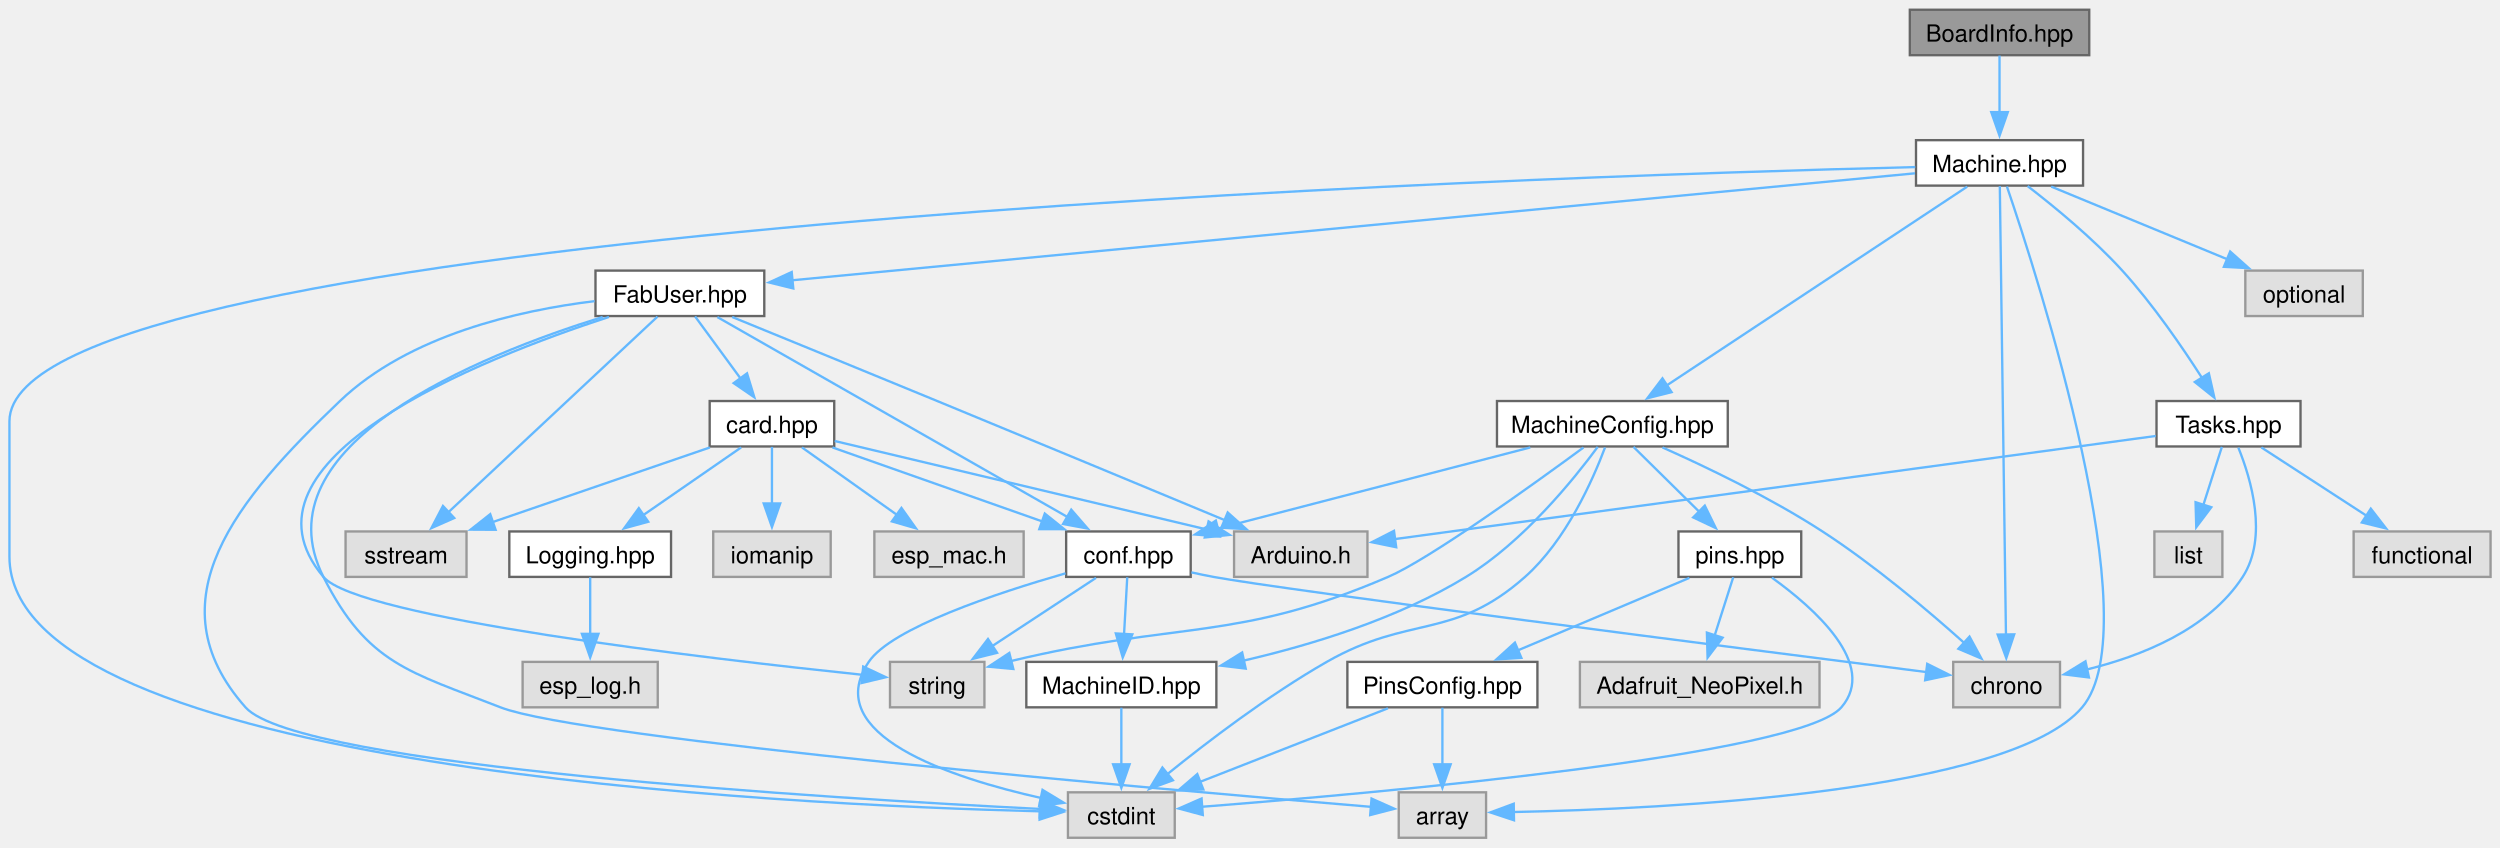
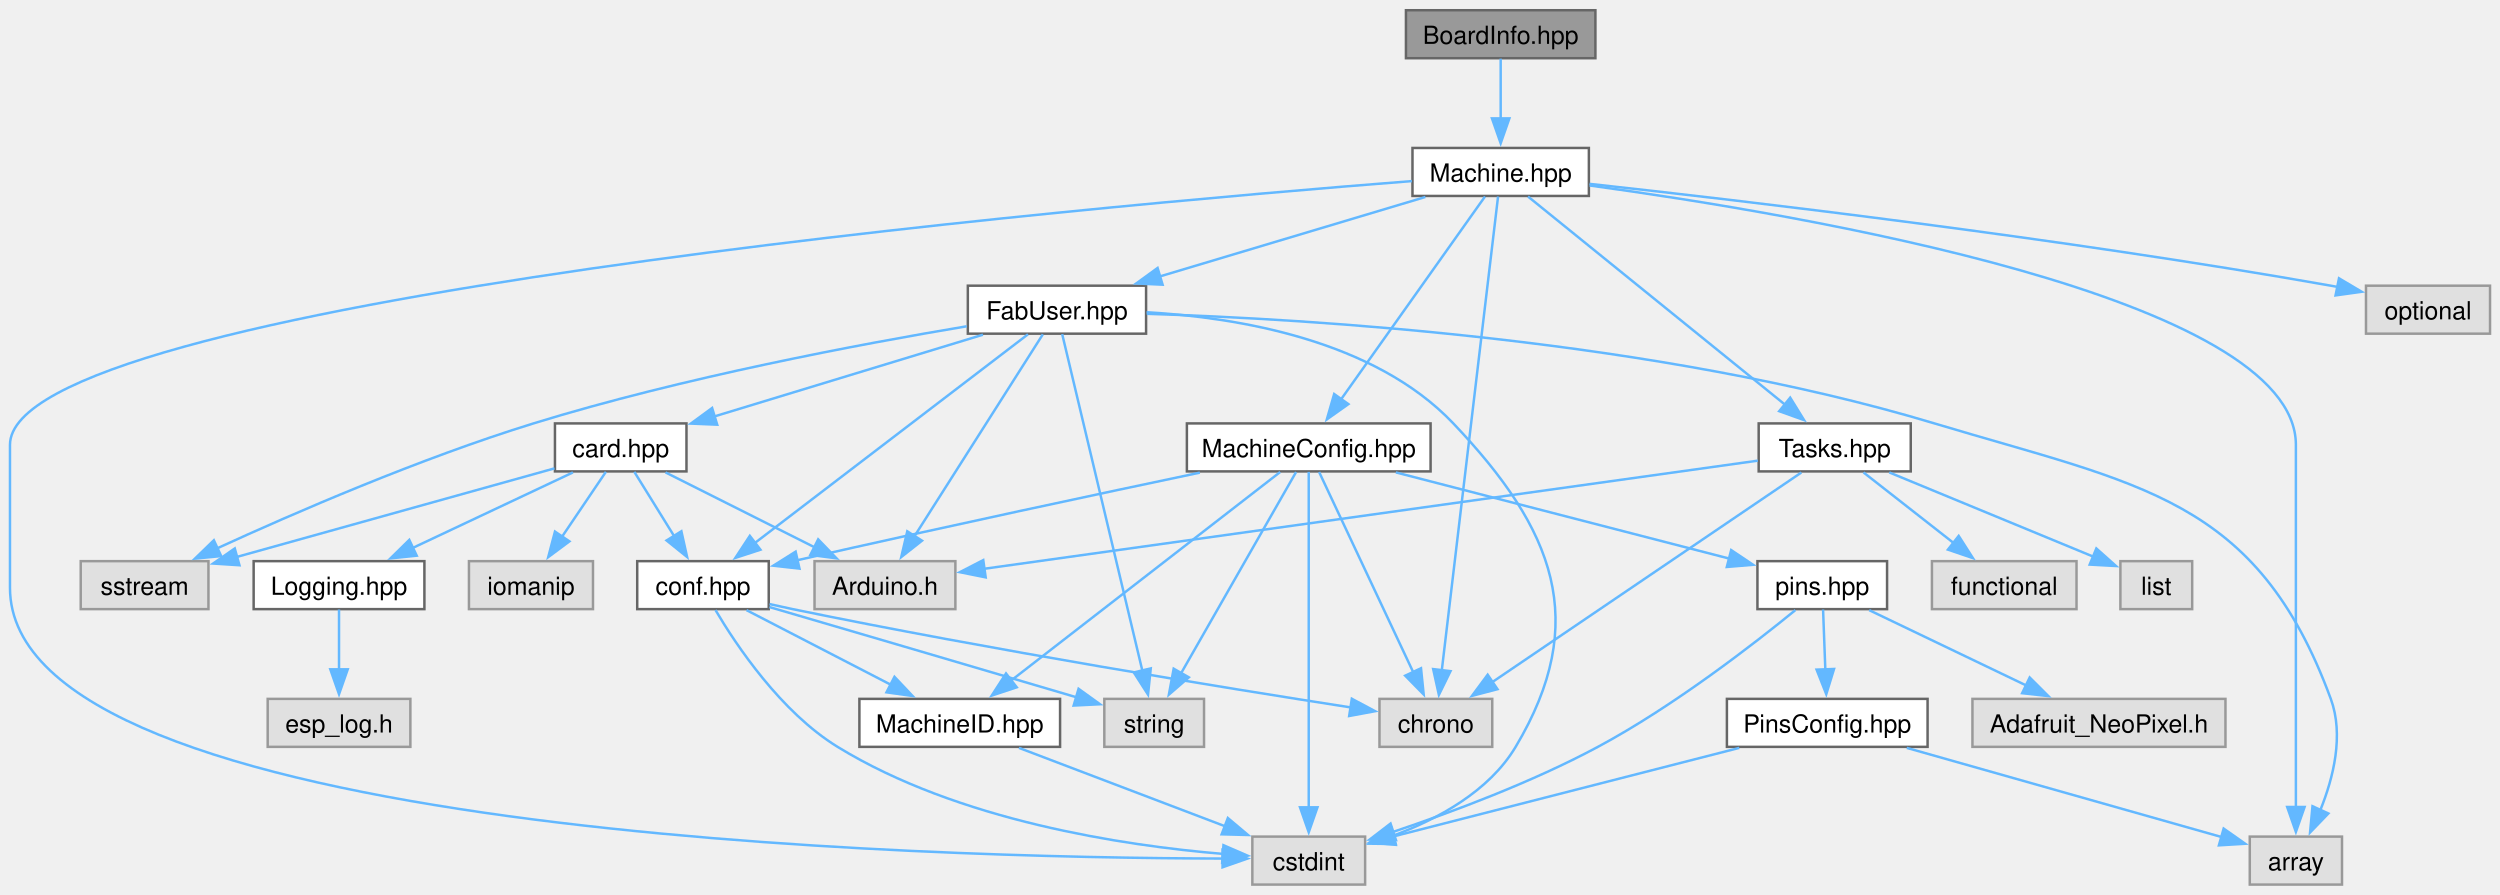
- <svg xmlns="http://www.w3.org/2000/svg" xmlns:xlink="http://www.w3.org/1999/xlink" width="1059pt" height="359pt" viewBox="0.00 0.00 1059.00 358.75">
+ <svg xmlns="http://www.w3.org/2000/svg" xmlns:xlink="http://www.w3.org/1999/xlink" width="1003pt" height="359pt" viewBox="0.00 0.00 1002.88 358.75">
  <g id="graph0" class="graph" transform="scale(1 1) rotate(0) translate(4 354.75)">
    <g id="Node000001" class="node">
      <g id="a_Node000001">
        <a xlink:title=" ">
-           <polygon fill="#999999" stroke="#666666" points="881,-350.75 805,-350.75 805,-331.5 881,-331.5 881,-350.75" />
-           <text text-anchor="middle" x="843" y="-337.25" font-family="Helvetica,sans-Serif" font-size="10.00">BoardInfo.hpp</text>
+           <polygon fill="#999999" stroke="#666666" points="636,-350.75 560,-350.75 560,-331.5 636,-331.5 636,-350.75" />
+           <text text-anchor="middle" x="598" y="-337.25" font-family="Helvetica,sans-Serif" font-size="10.00">BoardInfo.hpp</text>
        </a>
      </g>
    </g>
    <g id="Node000002" class="node">
      <g id="a_Node000002">
        <a xlink:href="_machine_8hpp.xhtml" target="_top" xlink:title=" ">
-           <polygon fill="white" stroke="#666666" points="878.38,-295.5 807.62,-295.5 807.62,-276.25 878.38,-276.25 878.38,-295.5" />
-           <text text-anchor="middle" x="843" y="-282" font-family="Helvetica,sans-Serif" font-size="10.00">Machine.hpp</text>
+           <polygon fill="white" stroke="#666666" points="633.38,-295.5 562.62,-295.5 562.62,-276.25 633.38,-276.25 633.38,-295.5" />
+           <text text-anchor="middle" x="598" y="-282" font-family="Helvetica,sans-Serif" font-size="10.00">Machine.hpp</text>
        </a>
      </g>
    </g>
    <g id="edge1_Node000001_Node000002" class="edge">
      <g id="a_edge1_Node000001_Node000002">
        <a xlink:title=" ">
-           <path fill="none" stroke="#63b8ff" d="M843,-331.33C843,-324.82 843,-315.67 843,-307.37" />
-           <polygon fill="#63b8ff" stroke="#63b8ff" points="846.5,-307.37 843,-297.37 839.5,-307.37 846.5,-307.37" />
+           <path fill="none" stroke="#63b8ff" d="M598,-331.33C598,-324.82 598,-315.67 598,-307.37" />
+           <polygon fill="#63b8ff" stroke="#63b8ff" points="601.5,-307.37 598,-297.37 594.5,-307.37 601.5,-307.37" />
        </a>
      </g>
    </g>
    <g id="Node000003" class="node">
      <g id="a_Node000003">
        <a xlink:href="_fab_user_8hpp.xhtml" target="_top" xlink:title=" ">
-           <polygon fill="white" stroke="#666666" points="319.75,-240.25 248.25,-240.25 248.25,-221 319.75,-221 319.75,-240.25" />
-           <text text-anchor="middle" x="284" y="-226.75" font-family="Helvetica,sans-Serif" font-size="10.00">FabUser.hpp</text>
+           <polygon fill="white" stroke="#666666" points="455.75,-240.25 384.25,-240.25 384.25,-221 455.75,-221 455.75,-240.25" />
+           <text text-anchor="middle" x="420" y="-226.75" font-family="Helvetica,sans-Serif" font-size="10.00">FabUser.hpp</text>
        </a>
      </g>
    </g>
    <g id="edge2_Node000002_Node000003" class="edge">
      <g id="a_edge2_Node000002_Node000003">
        <a xlink:title=" ">
-           <path fill="none" stroke="#63b8ff" d="M807.18,-281.46C710,-272.21 441.3,-246.61 331.59,-236.16" />
-           <polygon fill="#63b8ff" stroke="#63b8ff" points="332.04,-232.69 321.75,-235.22 331.37,-239.65 332.04,-232.69" />
+           <path fill="none" stroke="#63b8ff" d="M567.8,-275.84C538.52,-267.08 493.88,-253.73 461.31,-243.98" />
+           <polygon fill="#63b8ff" stroke="#63b8ff" points="462.38,-240.65 451.79,-241.14 460.37,-247.36 462.38,-240.65" />
        </a>
      </g>
    </g>
    <g id="Node000009" class="node">
      <g id="a_Node000009">
        <a xlink:title=" ">
-           <polygon fill="#e0e0e0" stroke="#999999" points="493.62,-19.25 448.38,-19.25 448.38,0 493.62,0 493.62,-19.25" />
-           <text text-anchor="middle" x="471" y="-5.75" font-family="Helvetica,sans-Serif" font-size="10.00">cstdint</text>
-         </a>
-       </g>
-     </g>
-     <g id="edge41_Node000002_Node000009" class="edge">
-       <g id="a_edge41_Node000002_Node000009">
-         <a xlink:title=" ">
-           <path fill="none" stroke="#63b8ff" d="M807.32,-284.1C646.86,-280.15 0,-259.1 0,-176.38 0,-176.38 0,-176.38 0,-119.12 0,-29.45 328.32,-13.88 436.73,-11.19" />
-           <polygon fill="#63b8ff" stroke="#63b8ff" points="436.53,-14.69 446.45,-10.97 436.37,-7.69 436.53,-14.69" />
+           <polygon fill="#e0e0e0" stroke="#999999" points="543.62,-19.25 498.38,-19.25 498.38,0 543.62,0 543.62,-19.25" />
+           <text text-anchor="middle" x="521" y="-5.75" font-family="Helvetica,sans-Serif" font-size="10.00">cstdint</text>
+         </a>
+       </g>
+     </g>
+     <g id="edge40_Node000002_Node000009" class="edge">
+       <g id="a_edge40_Node000002_Node000009">
+         <a xlink:title=" ">
+           <path fill="none" stroke="#63b8ff" d="M562.38,-282.21C433.64,-272.13 0,-233.88 0,-176.38 0,-176.38 0,-176.38 0,-119.12 0,-19.41 370.43,-10.71 486.59,-10.44" />
+           <polygon fill="#63b8ff" stroke="#63b8ff" points="486.43,-13.94 496.43,-10.44 486.43,-6.94 486.43,-13.94" />
        </a>
      </g>
    </g>
    <g id="Node000011" class="node">
      <g id="a_Node000011">
        <a xlink:title=" ">
-           <polygon fill="#e0e0e0" stroke="#999999" points="868.62,-74.5 823.38,-74.5 823.38,-55.25 868.62,-55.25 868.62,-74.5" />
-           <text text-anchor="middle" x="846" y="-61" font-family="Helvetica,sans-Serif" font-size="10.00">chrono</text>
-         </a>
-       </g>
-     </g>
-     <g id="edge40_Node000002_Node000011" class="edge">
-       <g id="a_edge40_Node000002_Node000011">
-         <a xlink:title=" ">
-           <path fill="none" stroke="#63b8ff" d="M843.12,-276.02C843.56,-243.76 845.09,-132.01 845.72,-85.96" />
-           <polygon fill="#63b8ff" stroke="#63b8ff" points="849.22,-86.16 845.86,-76.11 842.22,-86.07 849.22,-86.16" />
+           <polygon fill="#e0e0e0" stroke="#999999" points="594.62,-74.5 549.38,-74.5 549.38,-55.25 594.62,-55.25 594.62,-74.5" />
+           <text text-anchor="middle" x="572" y="-61" font-family="Helvetica,sans-Serif" font-size="10.00">chrono</text>
+         </a>
+       </g>
+     </g>
+     <g id="edge39_Node000002_Node000011" class="edge">
+       <g id="a_edge39_Node000002_Node000011">
+         <a xlink:title=" ">
+           <path fill="none" stroke="#63b8ff" d="M596.95,-276.02C593.12,-243.76 579.85,-132.01 574.38,-85.96" />
+           <polygon fill="#63b8ff" stroke="#63b8ff" points="577.87,-85.62 573.21,-76.1 570.92,-86.45 577.87,-85.62" />
+         </a>
+       </g>
+     </g>
+     <g id="Node000015" class="node">
+       <g id="a_Node000015">
+         <a xlink:title=" ">
+           <polygon fill="#e0e0e0" stroke="#999999" points="935.5,-19.25 898.5,-19.25 898.5,0 935.5,0 935.5,-19.25" />
+           <text text-anchor="middle" x="917" y="-5.75" font-family="Helvetica,sans-Serif" font-size="10.00">array</text>
+         </a>
+       </g>
+     </g>
+     <g id="edge38_Node000002_Node000015" class="edge">
+       <g id="a_edge38_Node000002_Node000015">
+         <a xlink:title=" ">
+           <path fill="none" stroke="#63b8ff" d="M633.66,-280.44C716.91,-269.1 917,-235.68 917,-176.38 917,-176.38 917,-176.38 917,-119.12 917,-88.41 917,-52.8 917,-30.99" />
+           <polygon fill="#63b8ff" stroke="#63b8ff" points="920.5,-31.14 917,-21.14 913.5,-31.14 920.5,-31.14" />
        </a>
      </g>
    </g>
    <g id="Node000016" class="node">
      <g id="a_Node000016">
-         <a xlink:title=" ">
-           <polygon fill="#e0e0e0" stroke="#999999" points="625.5,-19.25 588.5,-19.25 588.5,0 625.5,0 625.5,-19.25" />
-           <text text-anchor="middle" x="607" y="-5.75" font-family="Helvetica,sans-Serif" font-size="10.00">array</text>
-         </a>
-       </g>
-     </g>
-     <g id="edge39_Node000002_Node000016" class="edge">
-       <g id="a_edge39_Node000002_Node000016">
-         <a xlink:title=" ">
-           <path fill="none" stroke="#63b8ff" d="M846.13,-275.86C859.16,-237.66 907.03,-89.45 878,-55.25 847.35,-19.13 701.02,-12.2 637.05,-10.9" />
-           <polygon fill="#63b8ff" stroke="#63b8ff" points="637.33,-7.41 627.27,-10.74 637.22,-14.41 637.33,-7.41" />
-         </a>
-       </g>
-     </g>
-     <g id="Node000017" class="node">
-       <g id="a_Node000017">
        <a xlink:href="_machine_config_8hpp.xhtml" target="_top" xlink:title=" ">
-           <polygon fill="white" stroke="#666666" points="727.88,-185 630.12,-185 630.12,-165.75 727.88,-165.75 727.88,-185" />
-           <text text-anchor="middle" x="679" y="-171.5" font-family="Helvetica,sans-Serif" font-size="10.00">MachineConfig.hpp</text>
-         </a>
-       </g>
-     </g>
-     <g id="edge22_Node000002_Node000017" class="edge">
-       <g id="a_edge22_Node000002_Node000017">
-         <a xlink:title=" ">
-           <path fill="none" stroke="#63b8ff" d="M829.3,-275.81C801.13,-257.18 736.47,-214.4 701.85,-191.5" />
-           <polygon fill="#63b8ff" stroke="#63b8ff" points="704.08,-188.77 693.81,-186.17 700.22,-194.61 704.08,-188.77" />
-         </a>
-       </g>
-     </g>
-     <g id="Node000021" class="node">
-       <g id="a_Node000021">
+           <polygon fill="white" stroke="#666666" points="569.88,-185 472.12,-185 472.12,-165.75 569.88,-165.75 569.88,-185" />
+           <text text-anchor="middle" x="521" y="-171.5" font-family="Helvetica,sans-Serif" font-size="10.00">MachineConfig.hpp</text>
+         </a>
+       </g>
+     </g>
+     <g id="edge21_Node000002_Node000016" class="edge">
+       <g id="a_edge21_Node000002_Node000016">
+         <a xlink:title=" ">
+           <path fill="none" stroke="#63b8ff" d="M591.7,-276C579.12,-258.27 550.68,-218.19 533.95,-194.63" />
+           <polygon fill="#63b8ff" stroke="#63b8ff" points="536.91,-192.74 528.26,-186.61 531.2,-196.79 536.91,-192.74" />
+         </a>
+       </g>
+     </g>
+     <g id="Node000020" class="node">
+       <g id="a_Node000020">
        <a xlink:href="_tasks_8hpp.xhtml" target="_top" xlink:title=" ">
-           <polygon fill="white" stroke="#666666" points="970.5,-185 909.5,-185 909.5,-165.75 970.5,-165.75 970.5,-185" />
-           <text text-anchor="middle" x="940" y="-171.5" font-family="Helvetica,sans-Serif" font-size="10.00">Tasks.hpp</text>
-         </a>
-       </g>
-     </g>
-     <g id="edge34_Node000002_Node000021" class="edge">
-       <g id="a_edge34_Node000002_Node000021">
-         <a xlink:title=" ">
-           <path fill="none" stroke="#63b8ff" d="M854.89,-276.05C865.94,-267.55 882.52,-253.98 895,-240.25 907.96,-225.99 920.39,-207.89 928.89,-194.6" />
-           <polygon fill="#63b8ff" stroke="#63b8ff" points="931.67,-196.76 934,-186.43 925.73,-193.05 931.67,-196.76" />
-         </a>
-       </g>
-     </g>
-     <g id="Node000024" class="node">
-       <g id="a_Node000024">
-         <a xlink:title=" ">
-           <polygon fill="#e0e0e0" stroke="#999999" points="996.88,-240.25 947.12,-240.25 947.12,-221 996.88,-221 996.88,-240.25" />
-           <text text-anchor="middle" x="972" y="-226.75" font-family="Helvetica,sans-Serif" font-size="10.00">optional</text>
-         </a>
-       </g>
-     </g>
-     <g id="edge42_Node000002_Node000024" class="edge">
-       <g id="a_edge42_Node000002_Node000024">
-         <a xlink:title=" ">
-           <path fill="none" stroke="#63b8ff" d="M864.88,-275.84C885.36,-267.39 916.21,-254.65 939.56,-245.02" />
-           <polygon fill="#63b8ff" stroke="#63b8ff" points="940.7,-248.33 948.61,-241.28 938.03,-241.86 940.7,-248.33" />
+           <polygon fill="white" stroke="#666666" points="762.5,-185 701.5,-185 701.5,-165.75 762.5,-165.75 762.5,-185" />
+           <text text-anchor="middle" x="732" y="-171.5" font-family="Helvetica,sans-Serif" font-size="10.00">Tasks.hpp</text>
+         </a>
+       </g>
+     </g>
+     <g id="edge33_Node000002_Node000020" class="edge">
+       <g id="a_edge33_Node000002_Node000020">
+         <a xlink:title=" ">
+           <path fill="none" stroke="#63b8ff" d="M608.97,-276C631.54,-257.72 683.49,-215.65 712.14,-192.46" />
+           <polygon fill="#63b8ff" stroke="#63b8ff" points="714.14,-195.34 719.71,-186.33 709.73,-189.9 714.14,-195.34" />
+         </a>
+       </g>
+     </g>
+     <g id="Node000023" class="node">
+       <g id="a_Node000023">
+         <a xlink:title=" ">
+           <polygon fill="#e0e0e0" stroke="#999999" points="994.88,-240.25 945.12,-240.25 945.12,-221 994.88,-221 994.88,-240.25" />
+           <text text-anchor="middle" x="970" y="-226.75" font-family="Helvetica,sans-Serif" font-size="10.00">optional</text>
+         </a>
+       </g>
+     </g>
+     <g id="edge41_Node000002_Node000023" class="edge">
+       <g id="a_edge41_Node000002_Node000023">
+         <a xlink:title=" ">
+           <path fill="none" stroke="#63b8ff" d="M633.64,-281.1C694.73,-274.4 823.31,-259.34 931,-240.25 931.99,-240.08 932.98,-239.89 933.99,-239.7" />
+           <polygon fill="#63b8ff" stroke="#63b8ff" points="934.29,-243.21 943.4,-237.81 932.91,-236.35 934.29,-243.21" />
        </a>
      </g>
    </g>
    <g id="Node000004" class="node">
      <g id="a_Node000004">
        <a xlink:title=" ">
-           <polygon fill="#e0e0e0" stroke="#999999" points="575.25,-129.75 518.75,-129.75 518.75,-110.5 575.25,-110.5 575.25,-129.75" />
-           <text text-anchor="middle" x="547" y="-116.25" font-family="Helvetica,sans-Serif" font-size="10.00">Arduino.h</text>
+           <polygon fill="#e0e0e0" stroke="#999999" points="379.25,-129.75 322.75,-129.75 322.75,-110.5 379.25,-110.5 379.25,-129.75" />
+           <text text-anchor="middle" x="351" y="-116.25" font-family="Helvetica,sans-Serif" font-size="10.00">Arduino.h</text>
        </a>
      </g>
    </g>
    <g id="edge3_Node000003_Node000004" class="edge">
      <g id="a_edge3_Node000003_Node000004">
        <a xlink:title=" ">
-           <path fill="none" stroke="#63b8ff" d="M306.14,-220.6C328.17,-211.6 362.94,-197.39 393,-185 435.25,-167.59 483.96,-147.36 515.1,-134.41" />
-           <polygon fill="#63b8ff" stroke="#63b8ff" points="516.05,-137.8 523.94,-130.73 513.36,-131.34 516.05,-137.8" />
+           <path fill="none" stroke="#63b8ff" d="M414.35,-220.75C403.13,-203.1 377.82,-163.3 362.81,-139.7" />
+           <polygon fill="#63b8ff" stroke="#63b8ff" points="365.86,-137.96 357.54,-131.4 359.95,-141.72 365.86,-137.96" />
        </a>
      </g>
    </g>
    <g id="Node000005" class="node">
      <g id="a_Node000005">
        <a xlink:href="card_8hpp.xhtml" target="_top" xlink:title=" ">
-           <polygon fill="white" stroke="#666666" points="349.38,-185 296.62,-185 296.62,-165.75 349.38,-165.75 349.38,-185" />
-           <text text-anchor="middle" x="323" y="-171.5" font-family="Helvetica,sans-Serif" font-size="10.00">card.hpp</text>
+           <polygon fill="white" stroke="#666666" points="271.38,-185 218.62,-185 218.62,-165.75 271.38,-165.75 271.38,-185" />
+           <text text-anchor="middle" x="245" y="-171.5" font-family="Helvetica,sans-Serif" font-size="10.00">card.hpp</text>
        </a>
      </g>
    </g>
    <g id="edge4_Node000003_Node000005" class="edge">
      <g id="a_edge4_Node000003_Node000005">
        <a xlink:title=" ">
-           <path fill="none" stroke="#63b8ff" d="M290.44,-220.83C295.66,-213.71 303.19,-203.43 309.69,-194.55" />
-           <polygon fill="#63b8ff" stroke="#63b8ff" points="312.44,-196.72 315.53,-186.58 306.79,-192.58 312.44,-196.72" />
+           <path fill="none" stroke="#63b8ff" d="M390.31,-220.59C360.57,-211.54 314.69,-197.58 282.46,-187.77" />
+           <polygon fill="#63b8ff" stroke="#63b8ff" points="283.71,-184.49 273.12,-184.93 281.67,-191.19 283.71,-184.49" />
        </a>
      </g>
    </g>
    <g id="Node000006" class="node">
      <g id="a_Node000006">
        <a xlink:title=" ">
-           <polygon fill="#e0e0e0" stroke="#999999" points="193.62,-129.75 142.38,-129.75 142.38,-110.5 193.62,-110.5 193.62,-129.75" />
-           <text text-anchor="middle" x="168" y="-116.25" font-family="Helvetica,sans-Serif" font-size="10.00">sstream</text>
-         </a>
-       </g>
-     </g>
-     <g id="edge20_Node000003_Node000006" class="edge">
-       <g id="a_edge20_Node000003_Node000006">
-         <a xlink:title=" ">
-           <path fill="none" stroke="#63b8ff" d="M274.51,-220.75C255.13,-202.63 210.77,-161.13 185.85,-137.82" />
-           <polygon fill="#63b8ff" stroke="#63b8ff" points="188.42,-135.44 178.73,-131.16 183.64,-140.55 188.42,-135.44" />
+           <polygon fill="#e0e0e0" stroke="#999999" points="79.62,-129.75 28.38,-129.75 28.38,-110.5 79.62,-110.5 79.62,-129.75" />
+           <text text-anchor="middle" x="54" y="-116.25" font-family="Helvetica,sans-Serif" font-size="10.00">sstream</text>
+         </a>
+       </g>
+     </g>
+     <g id="edge19_Node000003_Node000006" class="edge">
+       <g id="a_edge19_Node000003_Node000006">
+         <a xlink:title=" ">
+           <path fill="none" stroke="#63b8ff" d="M383.83,-223.97C341.58,-216.9 269.84,-203.45 210,-185 164.47,-170.96 113.76,-148.95 82.87,-134.78" />
+           <polygon fill="#63b8ff" stroke="#63b8ff" points="84.73,-131.78 74.18,-130.75 81.79,-138.13 84.73,-131.78" />
        </a>
      </g>
    </g>
    <g id="Node000008" class="node">
      <g id="a_Node000008">
        <a xlink:href="conf_8hpp.xhtml" target="_top" xlink:title=" ">
-           <polygon fill="white" stroke="#666666" points="500.38,-129.75 447.62,-129.75 447.62,-110.5 500.38,-110.5 500.38,-129.75" />
-           <text text-anchor="middle" x="474" y="-116.25" font-family="Helvetica,sans-Serif" font-size="10.00">conf.hpp</text>
-         </a>
-       </g>
-     </g>
-     <g id="edge17_Node000003_Node000008" class="edge">
-       <g id="a_edge17_Node000003_Node000008">
-         <a xlink:title=" ">
-           <path fill="none" stroke="#63b8ff" d="M299.87,-220.56C332.7,-201.81 408.33,-158.62 448.25,-135.83" />
-           <polygon fill="#63b8ff" stroke="#63b8ff" points="449.78,-138.99 456.72,-130.99 446.31,-132.91 449.78,-138.99" />
-         </a>
-       </g>
-     </g>
-     <g id="edge19_Node000003_Node000009" class="edge">
-       <g id="a_edge19_Node000003_Node000009">
-         <a xlink:title=" ">
-           <path fill="none" stroke="#63b8ff" d="M247.84,-227.31C215.65,-223.39 169.25,-212.92 140,-185 96.34,-143.34 59.96,-100.4 100,-55.25 122.18,-30.25 349.02,-16.58 436.68,-12.2" />
-           <polygon fill="#63b8ff" stroke="#63b8ff" points="436.76,-15.7 446.58,-11.72 436.42,-8.71 436.76,-15.7" />
+           <polygon fill="white" stroke="#666666" points="304.38,-129.75 251.62,-129.75 251.62,-110.5 304.38,-110.5 304.38,-129.75" />
+           <text text-anchor="middle" x="278" y="-116.25" font-family="Helvetica,sans-Serif" font-size="10.00">conf.hpp</text>
+         </a>
+       </g>
+     </g>
+     <g id="edge16_Node000003_Node000008" class="edge">
+       <g id="a_edge16_Node000003_Node000008">
+         <a xlink:title=" ">
+           <path fill="none" stroke="#63b8ff" d="M408.38,-220.75C384.35,-202.39 328.93,-160.04 298.65,-136.91" />
+           <polygon fill="#63b8ff" stroke="#63b8ff" points="301.05,-134.34 290.98,-131.05 296.8,-139.9 301.05,-134.34" />
+         </a>
+       </g>
+     </g>
+     <g id="edge18_Node000003_Node000009" class="edge">
+       <g id="a_edge18_Node000003_Node000009">
+         <a xlink:title=" ">
+           <path fill="none" stroke="#63b8ff" d="M455.96,-229.59C492.17,-227.54 547.11,-218.57 579,-185 619.45,-142.43 634.13,-105.66 604,-55.25 593.3,-37.34 572.66,-26.2 554.64,-19.53" />
+           <polygon fill="#63b8ff" stroke="#63b8ff" points="555.9,-16.26 545.31,-16.41 553.68,-22.9 555.9,-16.26" />
        </a>
      </g>
    </g>
    <g id="Node000010" class="node">
      <g id="a_Node000010">
        <a xlink:title=" ">
-           <polygon fill="#e0e0e0" stroke="#999999" points="413,-74.5 373,-74.5 373,-55.25 413,-55.25 413,-74.5" />
-           <text text-anchor="middle" x="393" y="-61" font-family="Helvetica,sans-Serif" font-size="10.00">string</text>
-         </a>
-       </g>
-     </g>
-     <g id="edge21_Node000003_Node000010" class="edge">
-       <g id="a_edge21_Node000003_Node000010">
-         <a xlink:title=" ">
-           <path fill="none" stroke="#63b8ff" d="M253.95,-220.62C198.94,-202.68 91.36,-159.9 133,-110.5 147.62,-93.15 295.4,-75.92 361.43,-69.02" />
-           <polygon fill="#63b8ff" stroke="#63b8ff" points="361.66,-72.52 371.25,-68.01 360.94,-65.55 361.66,-72.52" />
-         </a>
-       </g>
-     </g>
-     <g id="edge18_Node000003_Node000016" class="edge">
-       <g id="a_edge18_Node000003_Node000016">
-         <a xlink:title=" ">
-           <path fill="none" stroke="#63b8ff" d="M251.29,-220.6C198.89,-204.31 104.76,-166.38 133,-110.5 151.67,-73.55 169.45,-70.34 208,-55.25 242.14,-41.89 489.63,-20.35 576.76,-13.1" />
-           <polygon fill="#63b8ff" stroke="#63b8ff" points="576.99,-16.59 586.67,-12.28 576.41,-9.61 576.99,-16.59" />
+           <polygon fill="#e0e0e0" stroke="#999999" points="479,-74.5 439,-74.5 439,-55.25 479,-55.25 479,-74.5" />
+           <text text-anchor="middle" x="459" y="-61" font-family="Helvetica,sans-Serif" font-size="10.00">string</text>
+         </a>
+       </g>
+     </g>
+     <g id="edge20_Node000003_Node000010" class="edge">
+       <g id="a_edge20_Node000003_Node000010">
+         <a xlink:title=" ">
+           <path fill="none" stroke="#63b8ff" d="M422.1,-220.82C428.15,-195.39 445.79,-121.35 454.3,-85.62" />
+           <polygon fill="#63b8ff" stroke="#63b8ff" points="457.63,-86.73 456.54,-76.19 450.82,-85.11 457.63,-86.73" />
+         </a>
+       </g>
+     </g>
+     <g id="edge17_Node000003_Node000015" class="edge">
+       <g id="a_edge17_Node000003_Node000015">
+         <a xlink:title=" ">
+           <path fill="none" stroke="#63b8ff" d="M456.03,-228.97C520.68,-226.94 660.07,-218.67 772,-185 854.41,-160.21 901.29,-155.27 931,-74.5 936.34,-59.98 932.03,-42.82 926.83,-29.94" />
+           <polygon fill="#63b8ff" stroke="#63b8ff" points="930.03,-28.53 922.68,-20.89 923.66,-31.44 930.03,-28.53" />
        </a>
      </g>
    </g>
    <g id="edge7_Node000005_Node000004" class="edge">
      <g id="a_edge7_Node000005_Node000004">
        <a xlink:title=" ">
-           <path fill="none" stroke="#63b8ff" d="M349.58,-168.06C388.68,-158.76 461.98,-141.34 507.43,-130.53" />
-           <polygon fill="#63b8ff" stroke="#63b8ff" points="507.95,-134.01 516.87,-128.29 506.33,-127.2 507.95,-134.01" />
+           <path fill="none" stroke="#63b8ff" d="M262.98,-165.34C279.35,-157.12 303.79,-144.84 322.76,-135.31" />
+           <polygon fill="#63b8ff" stroke="#63b8ff" points="324.21,-138.5 331.58,-130.88 321.07,-132.24 324.21,-138.5" />
        </a>
      </g>
    </g>
    <g id="edge5_Node000005_Node000006" class="edge">
      <g id="a_edge5_Node000005_Node000006">
        <a xlink:title=" ">
-           <path fill="none" stroke="#63b8ff" d="M296.71,-165.34C271.39,-156.64 232.88,-143.42 204.58,-133.69" />
-           <polygon fill="#63b8ff" stroke="#63b8ff" points="205.93,-130.46 195.34,-130.52 203.66,-137.08 205.93,-130.46" />
+           <path fill="none" stroke="#63b8ff" d="M218.44,-166.97C185.28,-157.73 128.37,-141.86 90.96,-131.43" />
+           <polygon fill="#63b8ff" stroke="#63b8ff" points="92.06,-128.1 81.48,-128.79 90.18,-134.84 92.06,-128.1" />
        </a>
      </g>
    </g>
    <g id="Node000007" class="node">
      <g id="a_Node000007">
        <a xlink:title=" ">
-           <polygon fill="#e0e0e0" stroke="#999999" points="347.88,-129.75 298.12,-129.75 298.12,-110.5 347.88,-110.5 347.88,-129.75" />
-           <text text-anchor="middle" x="323" y="-116.25" font-family="Helvetica,sans-Serif" font-size="10.00">iomanip</text>
+           <polygon fill="#e0e0e0" stroke="#999999" points="233.88,-129.75 184.12,-129.75 184.12,-110.5 233.88,-110.5 233.88,-129.75" />
+           <text text-anchor="middle" x="209" y="-116.25" font-family="Helvetica,sans-Serif" font-size="10.00">iomanip</text>
        </a>
      </g>
    </g>
    <g id="edge6_Node000005_Node000007" class="edge">
      <g id="a_edge6_Node000005_Node000007">
        <a xlink:title=" ">
-           <path fill="none" stroke="#63b8ff" d="M323,-165.58C323,-159.07 323,-149.92 323,-141.62" />
-           <polygon fill="#63b8ff" stroke="#63b8ff" points="326.5,-141.62 323,-131.62 319.5,-141.62 326.5,-141.62" />
+           <path fill="none" stroke="#63b8ff" d="M239.06,-165.58C234.29,-158.53 227.44,-148.4 221.48,-139.58" />
+           <polygon fill="#63b8ff" stroke="#63b8ff" points="224.42,-137.69 215.92,-131.36 218.62,-141.61 224.42,-137.69" />
        </a>
      </g>
    </g>
    <g id="edge8_Node000005_Node000008" class="edge">
      <g id="a_edge8_Node000005_Node000008">
        <a xlink:title=" ">
-           <path fill="none" stroke="#63b8ff" d="M348.62,-165.34C373.02,-156.74 410.01,-143.69 437.5,-134" />
-           <polygon fill="#63b8ff" stroke="#63b8ff" points="438.57,-137.33 446.83,-130.71 436.24,-130.73 438.57,-137.33" />
+           <path fill="none" stroke="#63b8ff" d="M250.45,-165.58C254.77,-158.61 260.96,-148.62 266.38,-139.87" />
+           <polygon fill="#63b8ff" stroke="#63b8ff" points="269.34,-141.74 271.64,-131.4 263.39,-138.05 269.34,-141.74" />
        </a>
      </g>
    </g>
    <g id="Node000013" class="node">
      <g id="a_Node000013">
        <a xlink:href="_logging_8hpp.xhtml" target="_top" xlink:title=" ">
-           <polygon fill="white" stroke="#666666" points="280.25,-129.75 211.75,-129.75 211.75,-110.5 280.25,-110.5 280.25,-129.75" />
-           <text text-anchor="middle" x="246" y="-116.25" font-family="Helvetica,sans-Serif" font-size="10.00">Logging.hpp</text>
+           <polygon fill="white" stroke="#666666" points="166.25,-129.75 97.75,-129.75 97.75,-110.5 166.25,-110.5 166.25,-129.75" />
+           <text text-anchor="middle" x="132" y="-116.25" font-family="Helvetica,sans-Serif" font-size="10.00">Logging.hpp</text>
        </a>
      </g>
    </g>
    <g id="edge14_Node000005_Node000013" class="edge">
      <g id="a_edge14_Node000005_Node000013">
        <a xlink:title=" ">
-           <path fill="none" stroke="#63b8ff" d="M309.94,-165.34C298.54,-157.46 281.77,-145.86 268.26,-136.52" />
-           <polygon fill="#63b8ff" stroke="#63b8ff" points="270.59,-133.87 260.37,-131.06 266.6,-139.63 270.59,-133.87" />
-         </a>
-       </g>
-     </g>
-     <g id="Node000015" class="node">
-       <g id="a_Node000015">
-         <a xlink:title=" ">
-           <polygon fill="#e0e0e0" stroke="#999999" points="429.62,-129.75 366.38,-129.75 366.38,-110.5 429.62,-110.5 429.62,-129.75" />
-           <text text-anchor="middle" x="398" y="-116.25" font-family="Helvetica,sans-Serif" font-size="10.00">esp_mac.h</text>
-         </a>
-       </g>
-     </g>
-     <g id="edge16_Node000005_Node000015" class="edge">
-       <g id="a_edge16_Node000005_Node000015">
-         <a xlink:title=" ">
-           <path fill="none" stroke="#63b8ff" d="M335.72,-165.34C346.71,-157.54 362.84,-146.09 375.93,-136.79" />
-           <polygon fill="#63b8ff" stroke="#63b8ff" points="377.85,-139.72 383.98,-131.08 373.8,-134.01 377.85,-139.72" />
+           <path fill="none" stroke="#63b8ff" d="M225.83,-165.34C208.22,-157.04 181.84,-144.61 161.54,-135.04" />
+           <polygon fill="#63b8ff" stroke="#63b8ff" points="163.17,-131.94 152.63,-130.85 160.19,-138.28 163.17,-131.94" />
        </a>
      </g>
    </g>
    <g id="edge9_Node000008_Node000009" class="edge">
      <g id="a_edge9_Node000008_Node000009">
        <a xlink:title=" ">
-           <path fill="none" stroke="#63b8ff" d="M447.37,-112.02C418.02,-103.59 373.67,-88.86 364,-74.5 343.21,-43.63 398.67,-25.41 437.3,-16.77" />
-           <polygon fill="#63b8ff" stroke="#63b8ff" points="437.61,-20.28 446.67,-14.8 436.17,-13.43 437.61,-20.28" />
+           <path fill="none" stroke="#63b8ff" d="M283.01,-110.13C291.29,-96.11 309.23,-69.23 332,-55.25 380.31,-25.6 446.67,-15.65 486.55,-12.31" />
+           <polygon fill="#63b8ff" stroke="#63b8ff" points="486.79,-15.8 496.51,-11.58 486.28,-8.82 486.79,-15.8" />
        </a>
      </g>
    </g>
    <g id="edge10_Node000008_Node000010" class="edge">
      <g id="a_edge10_Node000008_Node000010">
        <a xlink:title=" ">
-           <path fill="none" stroke="#63b8ff" d="M460.26,-110.09C448.27,-102.21 430.63,-90.61 416.42,-81.27" />
-           <polygon fill="#63b8ff" stroke="#63b8ff" points="418.35,-78.35 408.07,-75.78 414.51,-84.2 418.35,-78.35" />
+           <path fill="none" stroke="#63b8ff" d="M304.64,-111.33C332.92,-103.06 379.2,-89.5 427.95,-75.1" />
+           <polygon fill="#63b8ff" stroke="#63b8ff" points="428.67,-78.54 437.27,-72.34 426.69,-71.82 428.67,-78.54" />
        </a>
      </g>
    </g>
    <g id="edge11_Node000008_Node000011" class="edge">
      <g id="a_edge11_Node000008_Node000011">
        <a xlink:title=" ">
-           <path fill="none" stroke="#63b8ff" d="M500.67,-112.41C503.81,-111.72 506.97,-111.06 510,-110.5 539.3,-105.06 732.67,-80.28 812.06,-70.18" />
-           <polygon fill="#63b8ff" stroke="#63b8ff" points="812.37,-73.67 821.85,-68.94 811.49,-66.72 812.37,-73.67" />
+           <path fill="none" stroke="#63b8ff" d="M304.69,-112.53C307.82,-111.81 310.98,-111.12 314,-110.5 393.79,-94.06 488.31,-78.77 537.83,-71.07" />
+           <polygon fill="#63b8ff" stroke="#63b8ff" points="538.28,-74.54 547.63,-69.56 537.22,-67.63 538.28,-74.54" />
        </a>
      </g>
    </g>
    <g id="Node000012" class="node">
      <g id="a_Node000012">
        <a xlink:href="_machine_i_d_8hpp.xhtml" target="_top" xlink:title=" ">
-           <polygon fill="white" stroke="#666666" points="511.25,-74.5 430.75,-74.5 430.75,-55.25 511.25,-55.25 511.25,-74.5" />
-           <text text-anchor="middle" x="471" y="-61" font-family="Helvetica,sans-Serif" font-size="10.00">MachineID.hpp</text>
+           <polygon fill="white" stroke="#666666" points="421.25,-74.5 340.75,-74.5 340.75,-55.25 421.25,-55.25 421.25,-74.5" />
+           <text text-anchor="middle" x="381" y="-61" font-family="Helvetica,sans-Serif" font-size="10.00">MachineID.hpp</text>
        </a>
      </g>
    </g>
    <g id="edge12_Node000008_Node000012" class="edge">
      <g id="a_edge12_Node000008_Node000012">
        <a xlink:title=" ">
-           <path fill="none" stroke="#63b8ff" d="M473.5,-110.33C473.13,-103.74 472.61,-94.46 472.14,-86.07" />
-           <polygon fill="#63b8ff" stroke="#63b8ff" points="475.65,-86.16 471.59,-76.37 468.66,-86.55 475.65,-86.16" />
+           <path fill="none" stroke="#63b8ff" d="M295.47,-110.09C311.31,-101.91 334.91,-89.71 353.31,-80.19" />
+           <polygon fill="#63b8ff" stroke="#63b8ff" points="354.82,-83.35 362.1,-75.65 351.61,-77.13 354.82,-83.35" />
        </a>
      </g>
    </g>
    <g id="edge13_Node000012_Node000009" class="edge">
      <g id="a_edge13_Node000012_Node000009">
        <a xlink:title=" ">
-           <path fill="none" stroke="#63b8ff" d="M471,-55.08C471,-48.57 471,-39.42 471,-31.12" />
-           <polygon fill="#63b8ff" stroke="#63b8ff" points="474.5,-31.12 471,-21.12 467.5,-31.12 474.5,-31.12" />
+           <path fill="none" stroke="#63b8ff" d="M404.75,-54.84C427.45,-46.21 461.89,-33.11 487.4,-23.41" />
+           <polygon fill="#63b8ff" stroke="#63b8ff" points="488.55,-26.71 496.65,-19.89 486.06,-20.17 488.55,-26.71" />
        </a>
      </g>
    </g>
    <g id="Node000014" class="node">
      <g id="a_Node000014">
        <a xlink:title=" ">
-           <polygon fill="#e0e0e0" stroke="#999999" points="274.62,-74.5 217.38,-74.5 217.38,-55.25 274.62,-55.25 274.62,-74.5" />
-           <text text-anchor="middle" x="246" y="-61" font-family="Helvetica,sans-Serif" font-size="10.00">esp_log.h</text>
+           <polygon fill="#e0e0e0" stroke="#999999" points="160.62,-74.5 103.38,-74.5 103.38,-55.25 160.62,-55.25 160.62,-74.5" />
+           <text text-anchor="middle" x="132" y="-61" font-family="Helvetica,sans-Serif" font-size="10.00">esp_log.h</text>
        </a>
      </g>
    </g>
    <g id="edge15_Node000013_Node000014" class="edge">
      <g id="a_edge15_Node000013_Node000014">
        <a xlink:title=" ">
-           <path fill="none" stroke="#63b8ff" d="M246,-110.33C246,-103.82 246,-94.67 246,-86.37" />
-           <polygon fill="#63b8ff" stroke="#63b8ff" points="249.5,-86.37 246,-76.37 242.5,-86.37 249.5,-86.37" />
-         </a>
-       </g>
-     </g>
-     <g id="edge33_Node000017_Node000008" class="edge">
-       <g id="a_edge33_Node000017_Node000008">
-         <a xlink:title=" ">
-           <path fill="none" stroke="#63b8ff" d="M644.22,-165.34C607.47,-155.8 549.7,-140.79 511.83,-130.95" />
-           <polygon fill="#63b8ff" stroke="#63b8ff" points="512.79,-127.58 502.23,-128.46 511.03,-134.36 512.79,-127.58" />
-         </a>
-       </g>
-     </g>
-     <g id="edge24_Node000017_Node000009" class="edge">
-       <g id="a_edge24_Node000017_Node000009">
-         <a xlink:title=" ">
-           <path fill="none" stroke="#63b8ff" d="M675.89,-165.33C670.79,-151.73 659.45,-125.97 642,-110.5 611.61,-83.56 593.27,-94.65 558,-74.5 533.29,-60.38 507.28,-40.53 490.21,-26.72" />
-           <polygon fill="#63b8ff" stroke="#63b8ff" points="492.83,-24.35 482.88,-20.71 488.39,-29.76 492.83,-24.35" />
-         </a>
-       </g>
-     </g>
-     <g id="edge25_Node000017_Node000010" class="edge">
-       <g id="a_edge25_Node000017_Node000010">
-         <a xlink:title=" ">
-           <path fill="none" stroke="#63b8ff" d="M666.77,-165.31C645.28,-149.52 601.35,-117.94 584,-110.5 519.4,-82.78 495.63,-92.03 424.14,-74.83" />
-           <polygon fill="#63b8ff" stroke="#63b8ff" points="425.25,-71.5 414.7,-72.46 423.55,-78.29 425.25,-71.5" />
-         </a>
-       </g>
-     </g>
-     <g id="edge23_Node000017_Node000011" class="edge">
-       <g id="a_edge23_Node000017_Node000011">
-         <a xlink:title=" ">
-           <path fill="none" stroke="#63b8ff" d="M700.22,-165.34C718.72,-157.1 745.96,-144.05 768,-129.75 789.89,-115.55 812.73,-96.23 828,-82.57" />
-           <polygon fill="#63b8ff" stroke="#63b8ff" points="830.28,-85.22 835.33,-75.91 825.57,-80.04 830.28,-85.22" />
-         </a>
-       </g>
-     </g>
-     <g id="edge32_Node000017_Node000012" class="edge">
-       <g id="a_edge32_Node000017_Node000012">
-         <a xlink:title=" ">
-           <path fill="none" stroke="#63b8ff" d="M672.8,-165.58C662.68,-151.84 641.27,-125.33 617,-110.5 588.25,-92.93 552.05,-81.81 522.89,-75.06" />
-           <polygon fill="#63b8ff" stroke="#63b8ff" points="523.68,-71.65 513.16,-72.92 522.18,-78.49 523.68,-71.65" />
+           <path fill="none" stroke="#63b8ff" d="M132,-110.33C132,-103.82 132,-94.67 132,-86.37" />
+           <polygon fill="#63b8ff" stroke="#63b8ff" points="135.5,-86.37 132,-76.37 128.5,-86.37 135.5,-86.37" />
+         </a>
+       </g>
+     </g>
+     <g id="edge32_Node000016_Node000008" class="edge">
+       <g id="a_edge32_Node000016_Node000008">
+         <a xlink:title=" ">
+           <path fill="none" stroke="#63b8ff" d="M477.32,-165.26C437.76,-156.94 377.58,-144.11 315.85,-130.13" />
+           <polygon fill="#63b8ff" stroke="#63b8ff" points="316.72,-126.74 306.2,-127.93 315.17,-133.56 316.72,-126.74" />
+         </a>
+       </g>
+     </g>
+     <g id="edge23_Node000016_Node000009" class="edge">
+       <g id="a_edge23_Node000016_Node000009">
+         <a xlink:title=" ">
+           <path fill="none" stroke="#63b8ff" d="M521,-165.57C521,-140.25 521,-66.75 521,-30.84" />
+           <polygon fill="#63b8ff" stroke="#63b8ff" points="524.5,-30.99 521,-20.99 517.5,-30.99 524.5,-30.99" />
+         </a>
+       </g>
+     </g>
+     <g id="edge24_Node000016_Node000010" class="edge">
+       <g id="a_edge24_Node000016_Node000010">
+         <a xlink:title=" ">
+           <path fill="none" stroke="#63b8ff" d="M515.93,-165.5C505.89,-147.93 483.31,-108.41 469.79,-84.77" />
+           <polygon fill="#63b8ff" stroke="#63b8ff" points="472.9,-83.14 464.89,-76.19 466.82,-86.61 472.9,-83.14" />
+         </a>
+       </g>
+     </g>
+     <g id="edge22_Node000016_Node000011" class="edge">
+       <g id="a_edge22_Node000016_Node000011">
+         <a xlink:title=" ">
+           <path fill="none" stroke="#63b8ff" d="M525.17,-165.5C533.39,-148.01 551.84,-108.77 562.97,-85.09" />
+           <polygon fill="#63b8ff" stroke="#63b8ff" points="566.04,-86.79 567.12,-76.25 559.7,-83.81 566.04,-86.79" />
+         </a>
+       </g>
+     </g>
+     <g id="edge31_Node000016_Node000012" class="edge">
+       <g id="a_edge31_Node000016_Node000012">
+         <a xlink:title=" ">
+           <path fill="none" stroke="#63b8ff" d="M509.54,-165.5C485.85,-147.14 431.21,-104.79 401.36,-81.66" />
+           <polygon fill="#63b8ff" stroke="#63b8ff" points="403.86,-79.16 393.81,-75.8 399.57,-84.7 403.86,-79.16" />
+         </a>
+       </g>
+     </g>
+     <g id="Node000017" class="node">
+       <g id="a_Node000017">
+         <a xlink:href="pins_8hpp.xhtml" target="_top" xlink:title=" ">
+           <polygon fill="white" stroke="#666666" points="753,-129.75 701,-129.75 701,-110.5 753,-110.5 753,-129.75" />
+           <text text-anchor="middle" x="727" y="-116.25" font-family="Helvetica,sans-Serif" font-size="10.00">pins.hpp</text>
+         </a>
+       </g>
+     </g>
+     <g id="edge25_Node000016_Node000017" class="edge">
+       <g id="a_edge25_Node000016_Node000017">
+         <a xlink:title=" ">
+           <path fill="none" stroke="#63b8ff" d="M555.95,-165.34C593.08,-155.74 651.59,-140.62 689.63,-130.79" />
+           <polygon fill="#63b8ff" stroke="#63b8ff" points="690.46,-134.19 699.26,-128.29 688.71,-127.41 690.46,-134.19" />
+         </a>
+       </g>
+     </g>
+     <g id="edge26_Node000017_Node000009" class="edge">
+       <g id="a_edge26_Node000017_Node000009">
+         <a xlink:title=" ">
+           <path fill="none" stroke="#63b8ff" d="M716.22,-110.11C699.9,-96.78 667.56,-71.64 637,-55.25 610.53,-41.05 578.54,-29.1 554.87,-21.15" />
+           <polygon fill="#63b8ff" stroke="#63b8ff" points="556,-17.84 545.41,-18.05 553.82,-24.49 556,-17.84" />
        </a>
      </g>
    </g>
    <g id="Node000018" class="node">
      <g id="a_Node000018">
-         <a xlink:href="pins_8hpp.xhtml" target="_top" xlink:title=" ">
-           <polygon fill="white" stroke="#666666" points="759,-129.75 707,-129.75 707,-110.5 759,-110.5 759,-129.75" />
-           <text text-anchor="middle" x="733" y="-116.25" font-family="Helvetica,sans-Serif" font-size="10.00">pins.hpp</text>
-         </a>
-       </g>
-     </g>
-     <g id="edge26_Node000017_Node000018" class="edge">
-       <g id="a_edge26_Node000017_Node000018">
-         <a xlink:title=" ">
-           <path fill="none" stroke="#63b8ff" d="M687.92,-165.58C695.45,-158.15 706.47,-147.29 715.73,-138.16" />
-           <polygon fill="#63b8ff" stroke="#63b8ff" points="718.15,-140.69 722.81,-131.17 713.23,-135.7 718.15,-140.69" />
-         </a>
-       </g>
-     </g>
-     <g id="edge27_Node000018_Node000009" class="edge">
-       <g id="a_edge27_Node000018_Node000009">
-         <a xlink:title=" ">
-           <path fill="none" stroke="#63b8ff" d="M746.58,-110.18C764.39,-97.37 791.65,-73.35 776,-55.25 758.44,-34.93 580.85,-19.04 505.02,-13.12" />
-           <polygon fill="#63b8ff" stroke="#63b8ff" points="505.51,-9.65 495.28,-12.38 504.98,-16.63 505.51,-9.65" />
+         <a xlink:title=" ">
+           <polygon fill="#e0e0e0" stroke="#999999" points="888.75,-74.5 787.25,-74.5 787.25,-55.25 888.75,-55.25 888.75,-74.5" />
+           <text text-anchor="middle" x="838" y="-61" font-family="Helvetica,sans-Serif" font-size="10.00">Adafruit_NeoPixel.h</text>
+         </a>
+       </g>
+     </g>
+     <g id="edge27_Node000017_Node000018" class="edge">
+       <g id="a_edge27_Node000017_Node000018">
+         <a xlink:title=" ">
+           <path fill="none" stroke="#63b8ff" d="M745.83,-110.09C763.05,-101.83 788.8,-89.48 808.71,-79.93" />
+           <polygon fill="#63b8ff" stroke="#63b8ff" points="810.21,-83.09 817.71,-75.61 807.18,-76.78 810.21,-83.09" />
        </a>
      </g>
    </g>
    <g id="Node000019" class="node">
      <g id="a_Node000019">
-         <a xlink:title=" ">
-           <polygon fill="#e0e0e0" stroke="#999999" points="766.75,-74.5 665.25,-74.5 665.25,-55.25 766.75,-55.25 766.75,-74.5" />
-           <text text-anchor="middle" x="716" y="-61" font-family="Helvetica,sans-Serif" font-size="10.00">Adafruit_NeoPixel.h</text>
-         </a>
-       </g>
-     </g>
-     <g id="edge28_Node000018_Node000019" class="edge">
-       <g id="a_edge28_Node000018_Node000019">
-         <a xlink:title=" ">
-           <path fill="none" stroke="#63b8ff" d="M730.19,-110.33C728.06,-103.67 725.06,-94.24 722.36,-85.78" />
-           <polygon fill="#63b8ff" stroke="#63b8ff" points="725.7,-84.76 719.33,-76.3 719.04,-86.89 725.7,-84.76" />
-         </a>
-       </g>
-     </g>
-     <g id="Node000020" class="node">
-       <g id="a_Node000020">
        <a xlink:href="_pins_config_8hpp.xhtml" target="_top" xlink:title=" ">
-           <polygon fill="white" stroke="#666666" points="647.25,-74.5 566.75,-74.5 566.75,-55.25 647.25,-55.25 647.25,-74.5" />
-           <text text-anchor="middle" x="607" y="-61" font-family="Helvetica,sans-Serif" font-size="10.00">PinsConfig.hpp</text>
-         </a>
-       </g>
-     </g>
-     <g id="edge29_Node000018_Node000020" class="edge">
-       <g id="a_edge29_Node000018_Node000020">
-         <a xlink:title=" ">
-           <path fill="none" stroke="#63b8ff" d="M711.63,-110.09C691.71,-101.68 661.76,-89.02 639,-79.4" />
-           <polygon fill="#63b8ff" stroke="#63b8ff" points="640.45,-76.21 629.87,-75.54 637.72,-82.66 640.45,-76.21" />
-         </a>
-       </g>
-     </g>
-     <g id="edge30_Node000020_Node000009" class="edge">
-       <g id="a_edge30_Node000020_Node000009">
-         <a xlink:title=" ">
-           <path fill="none" stroke="#63b8ff" d="M583.93,-54.84C562.11,-46.3 529.12,-33.38 504.42,-23.71" />
-           <polygon fill="#63b8ff" stroke="#63b8ff" points="505.73,-20.46 495.14,-20.08 503.17,-26.98 505.73,-20.46" />
-         </a>
-       </g>
-     </g>
-     <g id="edge31_Node000020_Node000016" class="edge">
-       <g id="a_edge31_Node000020_Node000016">
-         <a xlink:title=" ">
-           <path fill="none" stroke="#63b8ff" d="M607,-55.08C607,-48.57 607,-39.42 607,-31.12" />
-           <polygon fill="#63b8ff" stroke="#63b8ff" points="610.5,-31.12 607,-21.12 603.5,-31.12 610.5,-31.12" />
-         </a>
-       </g>
-     </g>
-     <g id="edge37_Node000021_Node000004" class="edge">
-       <g id="a_edge37_Node000021_Node000004">
-         <a xlink:title=" ">
-           <path fill="none" stroke="#63b8ff" d="M909.16,-170.2C838.6,-160.64 665.42,-137.17 586.88,-126.53" />
-           <polygon fill="#63b8ff" stroke="#63b8ff" points="587.44,-123.07 577.06,-125.2 586.5,-130.01 587.44,-123.07" />
-         </a>
-       </g>
-     </g>
-     <g id="edge35_Node000021_Node000011" class="edge">
-       <g id="a_edge35_Node000021_Node000011">
-         <a xlink:title=" ">
-           <path fill="none" stroke="#63b8ff" d="M944.16,-165.28C949.51,-152.07 956.91,-127.32 946,-110.5 931.48,-88.12 902.84,-76.87 879.92,-71.27" />
-           <polygon fill="#63b8ff" stroke="#63b8ff" points="880.88,-67.9 870.37,-69.21 879.4,-74.74 880.88,-67.9" />
+           <polygon fill="white" stroke="#666666" points="769.25,-74.5 688.75,-74.5 688.75,-55.25 769.25,-55.25 769.25,-74.5" />
+           <text text-anchor="middle" x="729" y="-61" font-family="Helvetica,sans-Serif" font-size="10.00">PinsConfig.hpp</text>
+         </a>
+       </g>
+     </g>
+     <g id="edge28_Node000017_Node000019" class="edge">
+       <g id="a_edge28_Node000017_Node000019">
+         <a xlink:title=" ">
+           <path fill="none" stroke="#63b8ff" d="M727.33,-110.33C727.58,-103.74 727.93,-94.46 728.24,-86.07" />
+           <polygon fill="#63b8ff" stroke="#63b8ff" points="731.73,-86.5 728.61,-76.37 724.73,-86.23 731.73,-86.5" />
+         </a>
+       </g>
+     </g>
+     <g id="edge29_Node000019_Node000009" class="edge">
+       <g id="a_edge29_Node000019_Node000009">
+         <a xlink:title=" ">
+           <path fill="none" stroke="#63b8ff" d="M693.72,-54.84C654.96,-44.92 593.15,-29.1 554.93,-19.31" />
+           <polygon fill="#63b8ff" stroke="#63b8ff" points="555.91,-15.95 545.35,-16.86 554.17,-22.73 555.91,-15.95" />
+         </a>
+       </g>
+     </g>
+     <g id="edge30_Node000019_Node000015" class="edge">
+       <g id="a_edge30_Node000019_Node000015">
+         <a xlink:title=" ">
+           <path fill="none" stroke="#63b8ff" d="M760.89,-54.84C796.28,-44.82 852.93,-28.77 887.38,-19.02" />
+           <polygon fill="#63b8ff" stroke="#63b8ff" points="888.02,-22.47 896.69,-16.38 886.11,-15.74 888.02,-22.47" />
+         </a>
+       </g>
+     </g>
+     <g id="edge36_Node000020_Node000004" class="edge">
+       <g id="a_edge36_Node000020_Node000004">
+         <a xlink:title=" ">
+           <path fill="none" stroke="#63b8ff" d="M701.14,-170.06C632.39,-160.45 466.7,-137.3 390.52,-126.65" />
+           <polygon fill="#63b8ff" stroke="#63b8ff" points="391.41,-123.24 381.02,-125.32 390.44,-130.17 391.41,-123.24" />
+         </a>
+       </g>
+     </g>
+     <g id="edge34_Node000020_Node000011" class="edge">
+       <g id="a_edge34_Node000020_Node000011">
+         <a xlink:title=" ">
+           <path fill="none" stroke="#63b8ff" d="M718.63,-165.31C691.27,-146.76 628.61,-104.26 594.73,-81.29" />
+           <polygon fill="#63b8ff" stroke="#63b8ff" points="596.71,-78.4 586.47,-75.69 592.78,-84.2 596.71,-78.4" />
+         </a>
+       </g>
+     </g>
+     <g id="Node000021" class="node">
+       <g id="a_Node000021">
+         <a xlink:title=" ">
+           <polygon fill="#e0e0e0" stroke="#999999" points="829,-129.75 771,-129.75 771,-110.5 829,-110.5 829,-129.75" />
+           <text text-anchor="middle" x="800" y="-116.25" font-family="Helvetica,sans-Serif" font-size="10.00">functional</text>
+         </a>
+       </g>
+     </g>
+     <g id="edge35_Node000020_Node000021" class="edge">
+       <g id="a_edge35_Node000020_Node000021">
+         <a xlink:title=" ">
+           <path fill="none" stroke="#63b8ff" d="M743.54,-165.34C753.46,-157.57 768.01,-146.17 779.86,-136.9" />
+           <polygon fill="#63b8ff" stroke="#63b8ff" points="781.73,-139.88 787.44,-130.96 777.41,-134.37 781.73,-139.88" />
        </a>
      </g>
    </g>
    <g id="Node000022" class="node">
      <g id="a_Node000022">
        <a xlink:title=" ">
-           <polygon fill="#e0e0e0" stroke="#999999" points="1051,-129.75 993,-129.75 993,-110.5 1051,-110.5 1051,-129.75" />
-           <text text-anchor="middle" x="1022" y="-116.25" font-family="Helvetica,sans-Serif" font-size="10.00">functional</text>
-         </a>
-       </g>
-     </g>
-     <g id="edge36_Node000021_Node000022" class="edge">
-       <g id="a_edge36_Node000021_Node000022">
-         <a xlink:title=" ">
-           <path fill="none" stroke="#63b8ff" d="M953.91,-165.34C966.16,-157.39 984.25,-145.64 998.71,-136.25" />
-           <polygon fill="#63b8ff" stroke="#63b8ff" points="1000.27,-139.41 1006.75,-131.03 996.46,-133.54 1000.27,-139.41" />
-         </a>
-       </g>
-     </g>
-     <g id="Node000023" class="node">
-       <g id="a_Node000023">
-         <a xlink:title=" ">
-           <polygon fill="#e0e0e0" stroke="#999999" points="937.4,-129.75 908.6,-129.75 908.6,-110.5 937.4,-110.5 937.4,-129.75" />
-           <text text-anchor="middle" x="923" y="-116.25" font-family="Helvetica,sans-Serif" font-size="10.00">list</text>
-         </a>
-       </g>
-     </g>
-     <g id="edge38_Node000021_Node000023" class="edge">
-       <g id="a_edge38_Node000021_Node000023">
-         <a xlink:title=" ">
-           <path fill="none" stroke="#63b8ff" d="M937.19,-165.58C935.06,-158.92 932.06,-149.49 929.36,-141.03" />
-           <polygon fill="#63b8ff" stroke="#63b8ff" points="932.7,-140.01 926.33,-131.55 926.04,-142.14 932.7,-140.01" />
+           <polygon fill="#e0e0e0" stroke="#999999" points="875.4,-129.75 846.6,-129.75 846.6,-110.5 875.4,-110.5 875.4,-129.75" />
+           <text text-anchor="middle" x="861" y="-116.25" font-family="Helvetica,sans-Serif" font-size="10.00">list</text>
+         </a>
+       </g>
+     </g>
+     <g id="edge37_Node000020_Node000022" class="edge">
+       <g id="a_edge37_Node000020_Node000022">
+         <a xlink:title=" ">
+           <path fill="none" stroke="#63b8ff" d="M753.88,-165.34C776.6,-155.97 812.07,-141.32 835.9,-131.48" />
+           <polygon fill="#63b8ff" stroke="#63b8ff" points="836.95,-134.84 844.86,-127.79 834.28,-128.37 836.95,-134.84" />
        </a>
      </g>
    </g>
  </g>
</svg>
